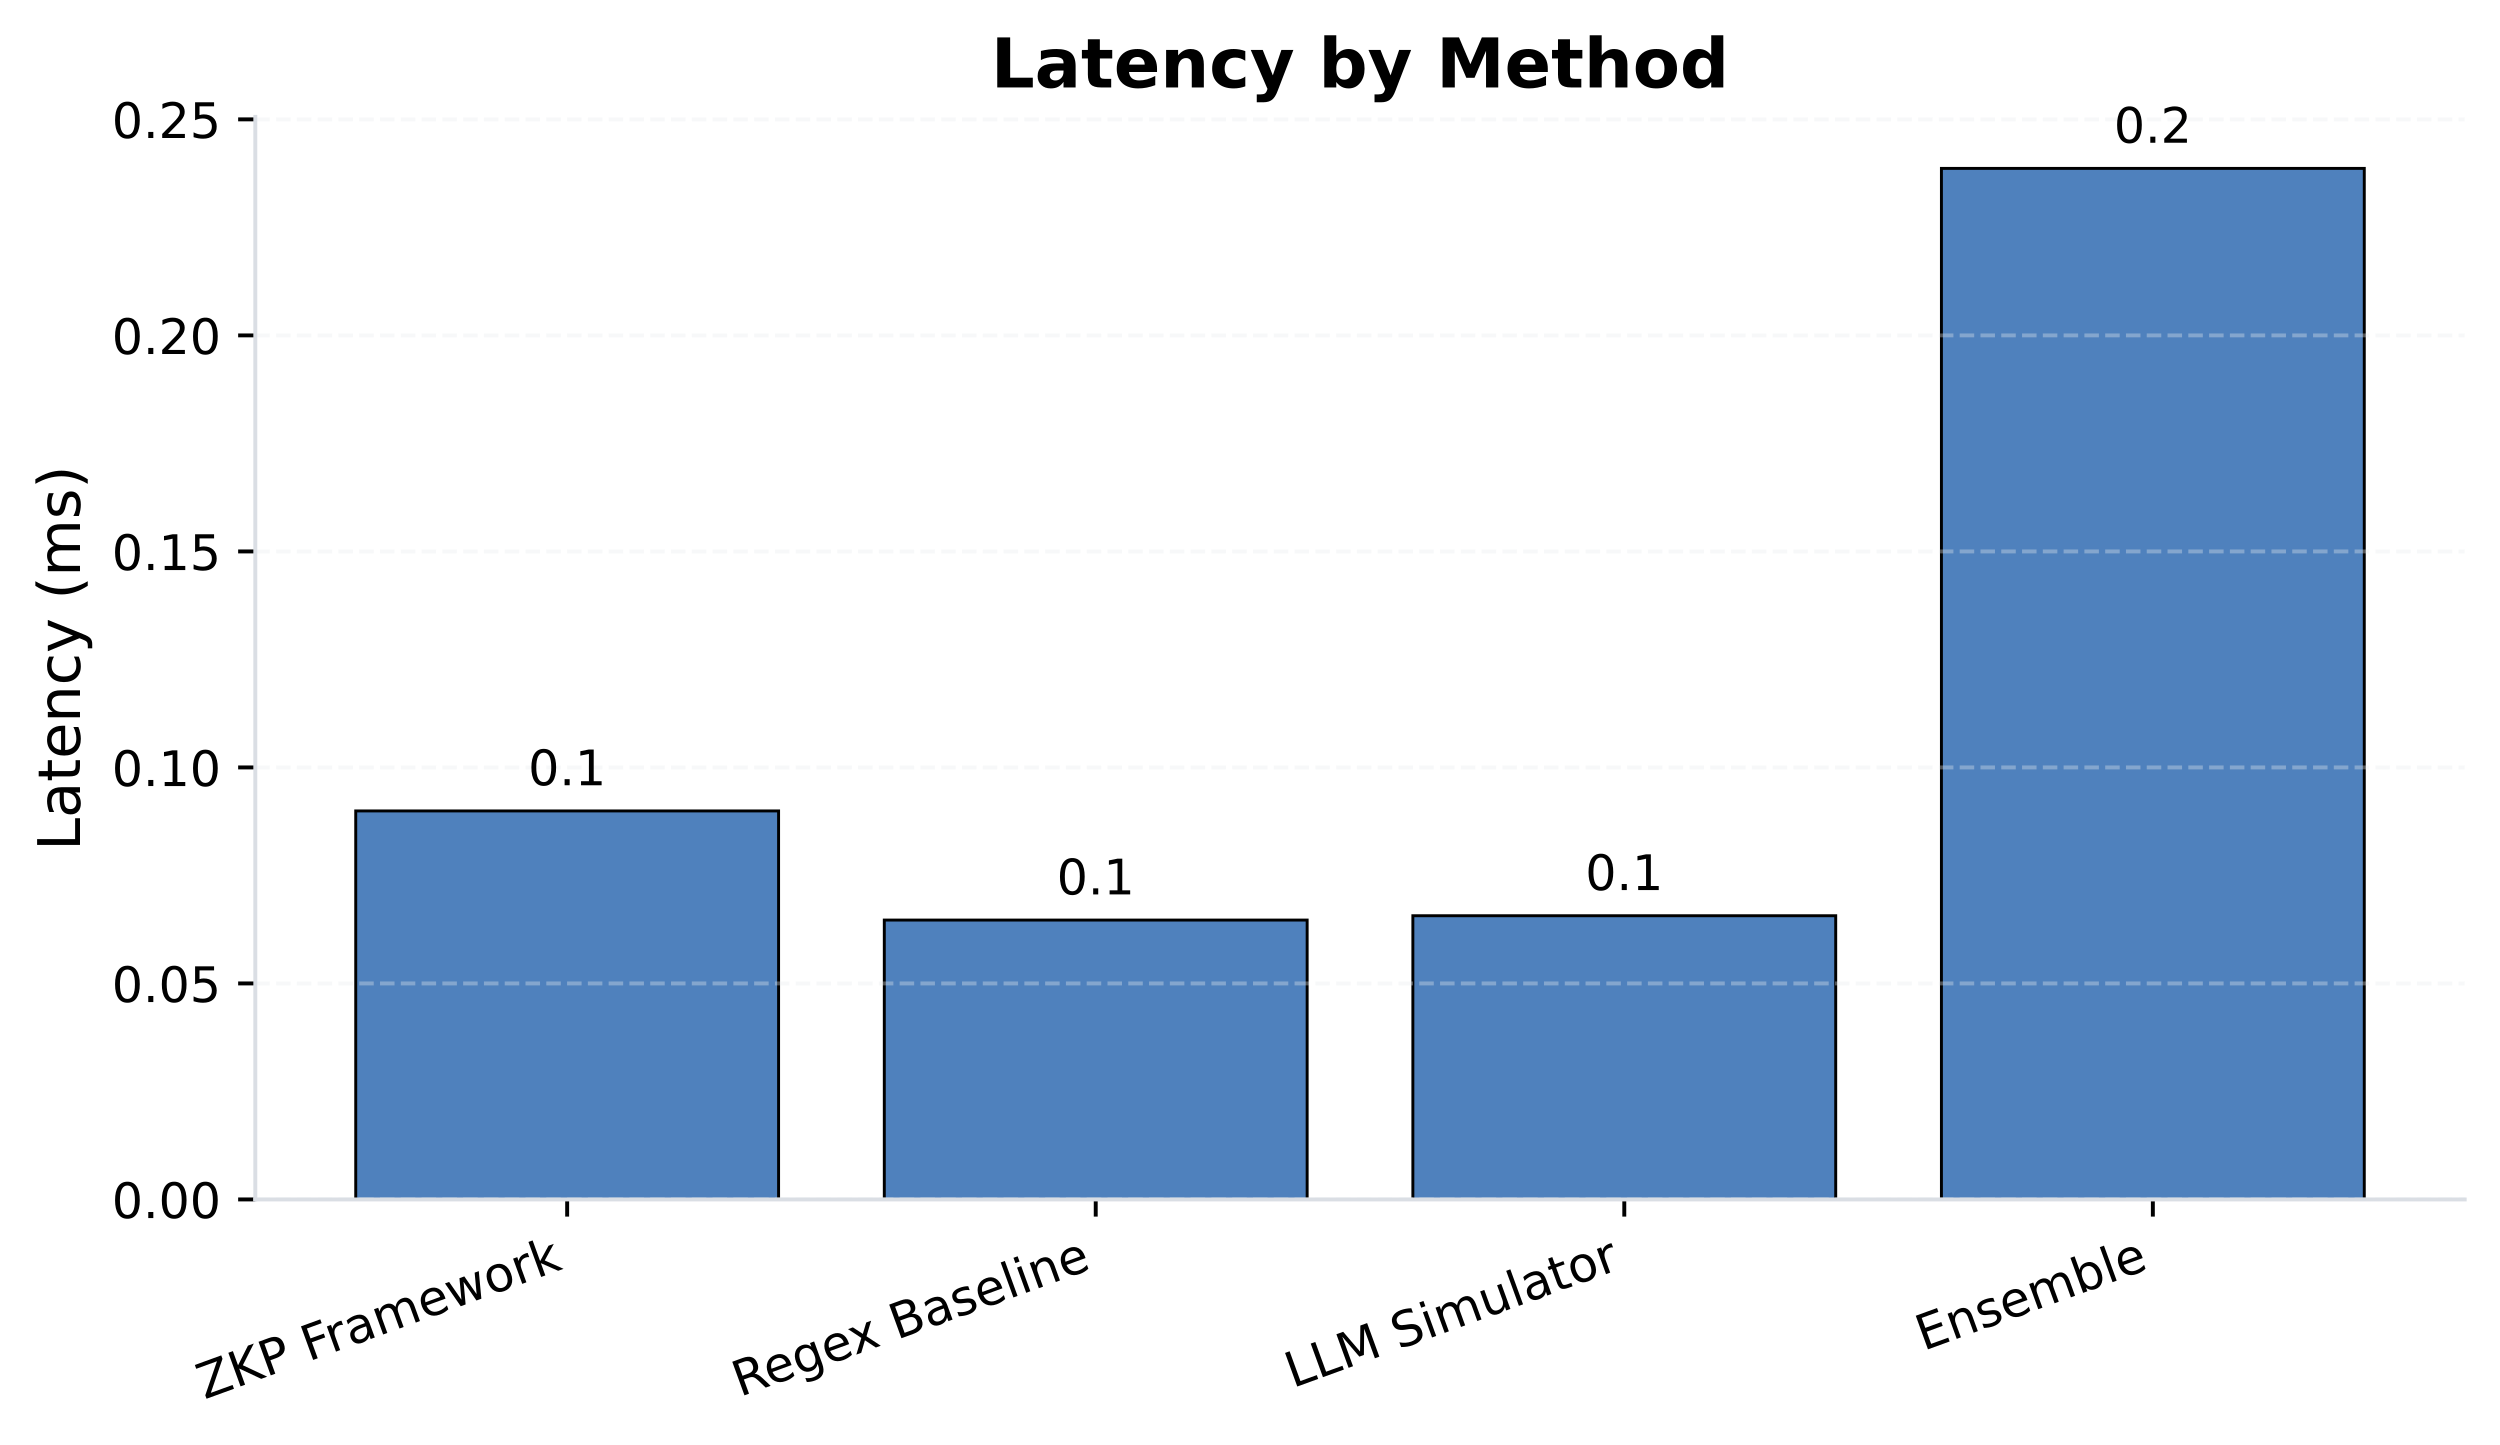
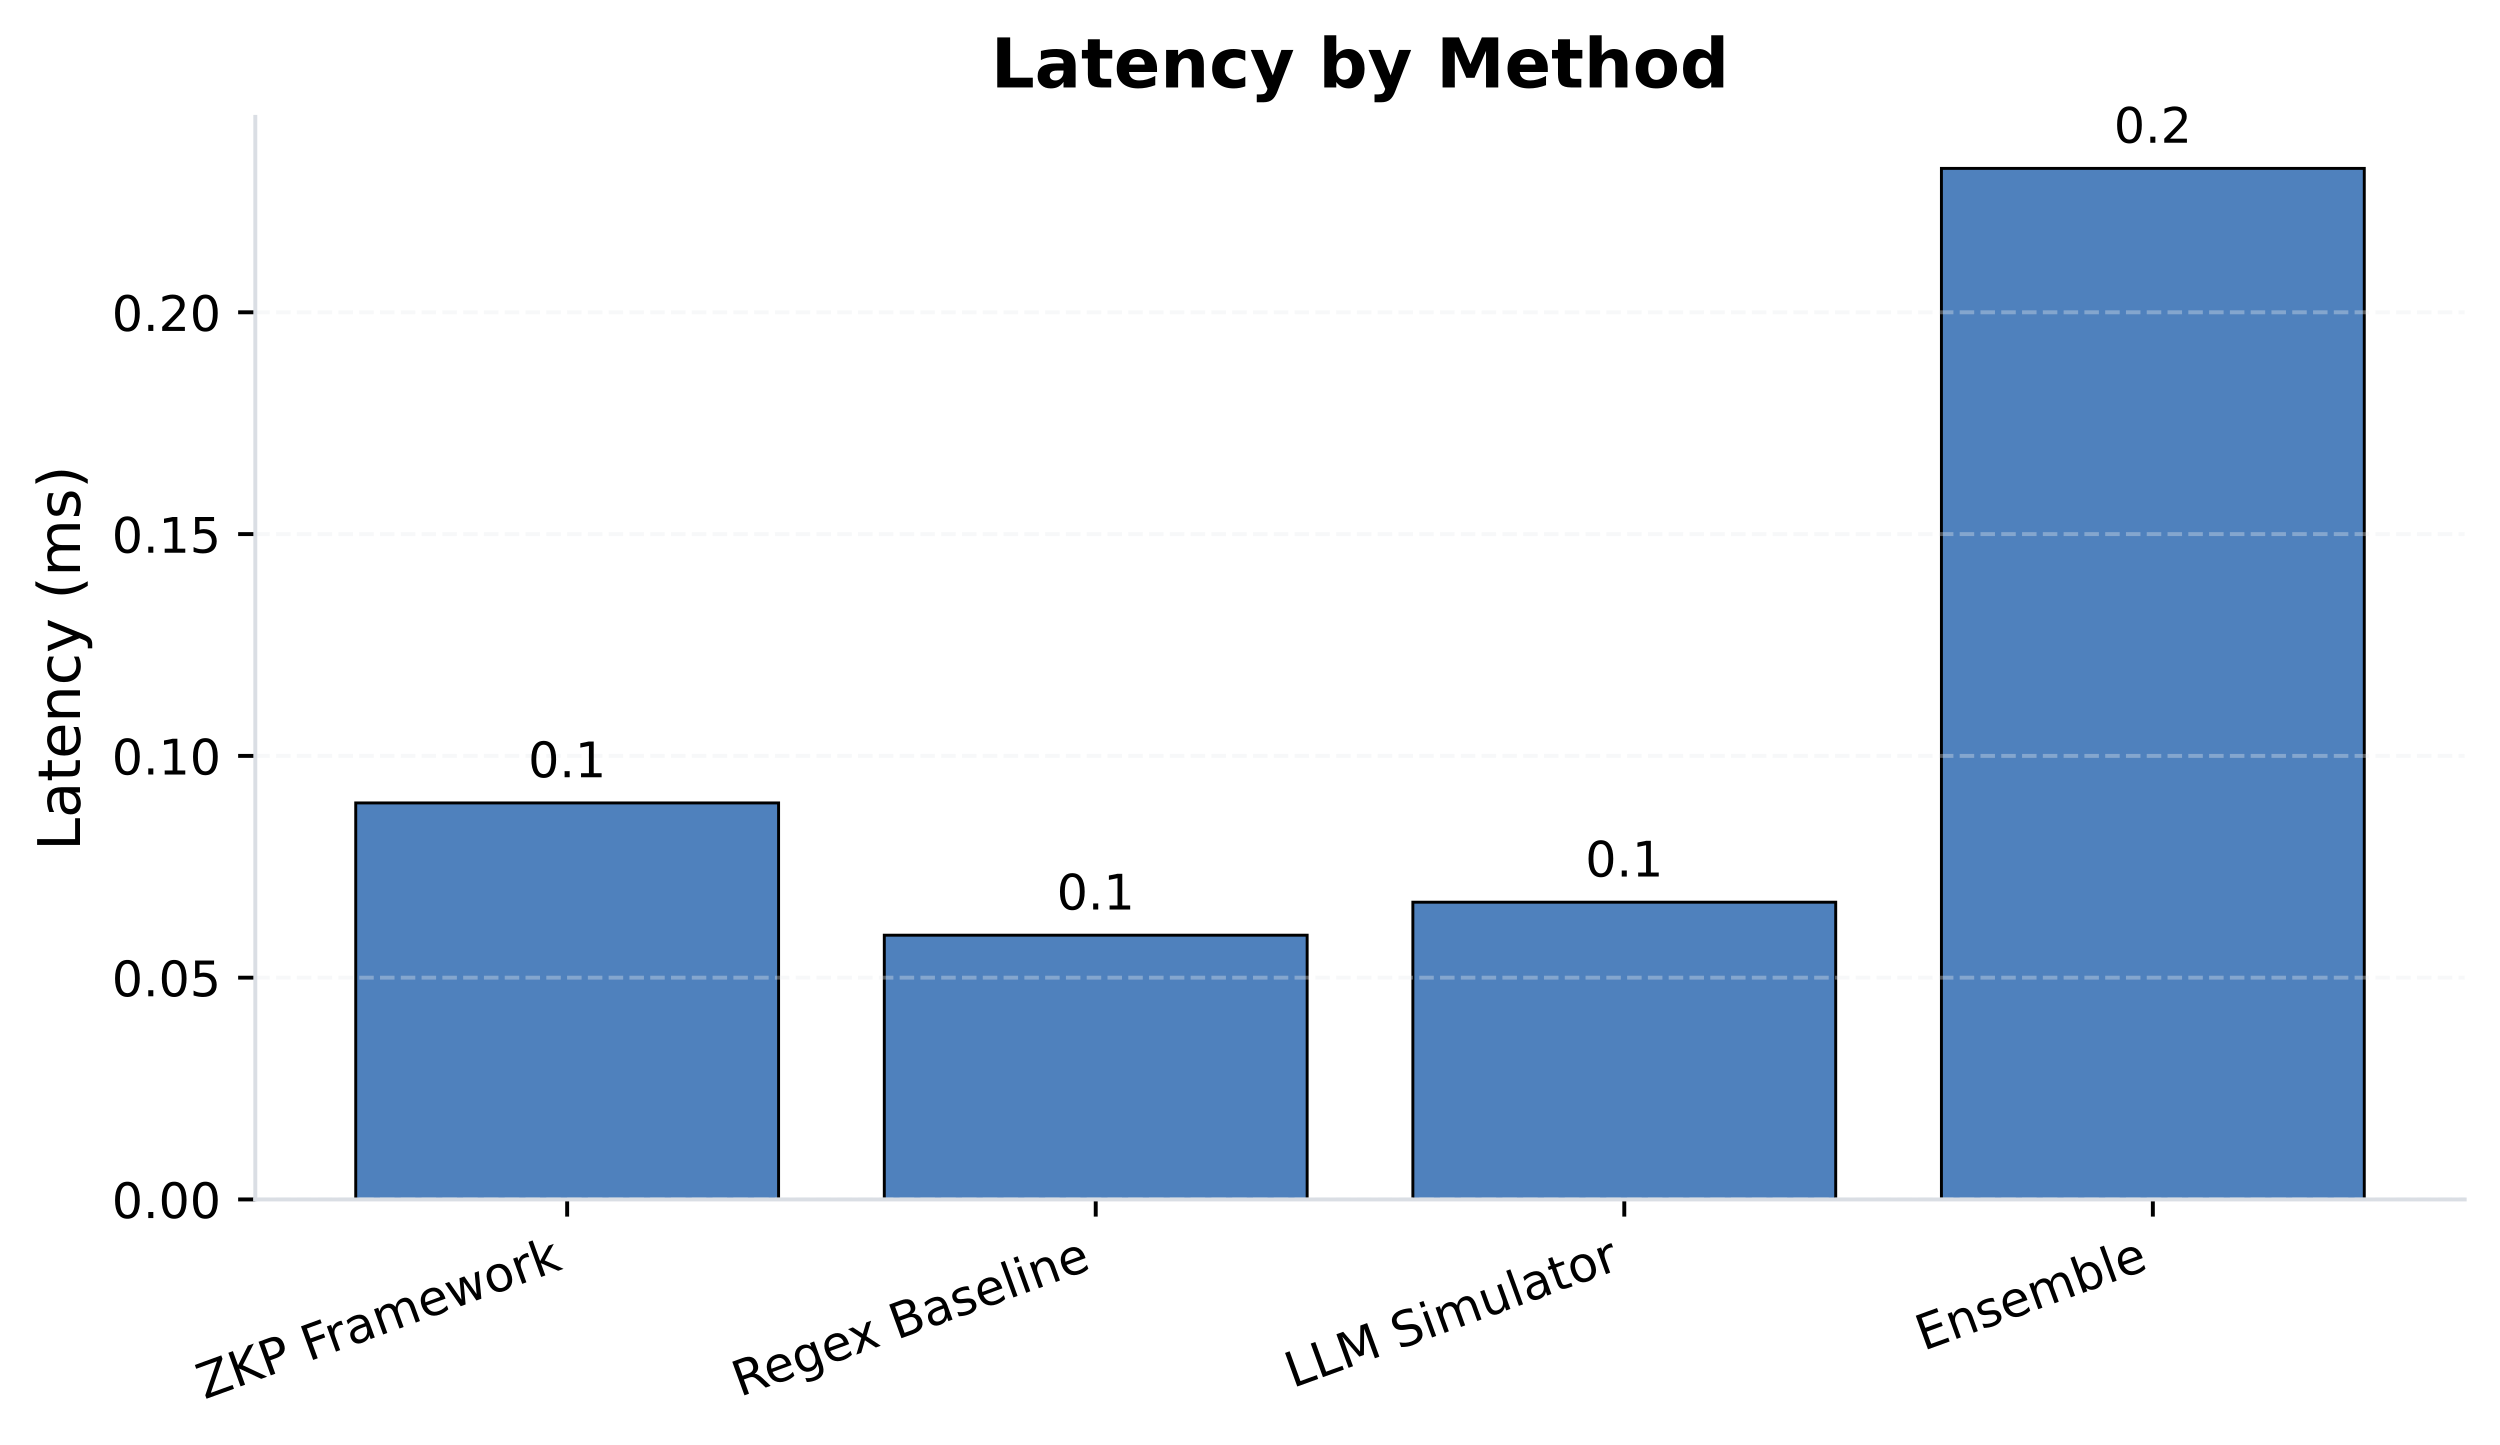
<svg xmlns="http://www.w3.org/2000/svg" xmlns:xlink="http://www.w3.org/1999/xlink" width="509.979pt" height="294.641pt" viewBox="0 0 509.979 294.641" version="1.1">
  <defs>
    <style type="text/css">*{stroke-linejoin: round; stroke-linecap: butt}</style>
  </defs>
  <g id="figure_1">
    <g id="patch_1">
      <path d="M 0 294.641  L 509.979 294.641  L 509.979 0  L 0 0  L 0 294.641  z " style="fill: none" />
    </g>
    <g id="axes_1">
      <g id="patch_2">
        <path d="M 52.079 244.678  L 502.779 244.678  L 502.779 23.838  L 52.079 23.838  L 52.079 244.678  z " style="fill: none" />
      </g>
      <g id="patch_3">
-         <path d="M 72.566 244.678  L 158.824 244.678  L 158.824 165.417  L 72.566 165.417  z " clip-path="url(#pecf8cb8a16)" style="fill: #4f81bd; stroke: #000000; stroke-width: 0.6; stroke-linejoin: miter" />
+         <path d="M 72.566 244.678  L 158.824 244.678  L 158.824 163.786  L 72.566 163.786  z " clip-path="url(#p4df0e21454)" style="fill: #4f81bd; stroke: #000000; stroke-width: 0.6; stroke-linejoin: miter" />
      </g>
      <g id="patch_4">
-         <path d="M 180.389 244.678  L 266.647 244.678  L 266.647 187.689  L 180.389 187.689  z " clip-path="url(#pecf8cb8a16)" style="fill: #4f81bd; stroke: #000000; stroke-width: 0.6; stroke-linejoin: miter" />
+         <path d="M 180.389 244.678  L 266.647 244.678  L 266.647 190.77  L 180.389 190.77  z " clip-path="url(#p4df0e21454)" style="fill: #4f81bd; stroke: #000000; stroke-width: 0.6; stroke-linejoin: miter" />
      </g>
      <g id="patch_5">
-         <path d="M 288.212 244.678  L 374.47 244.678  L 374.47 186.801  L 288.212 186.801  z " clip-path="url(#pecf8cb8a16)" style="fill: #4f81bd; stroke: #000000; stroke-width: 0.6; stroke-linejoin: miter" />
+         <path d="M 288.212 244.678  L 374.47 244.678  L 374.47 184.047  L 288.212 184.047  z " clip-path="url(#p4df0e21454)" style="fill: #4f81bd; stroke: #000000; stroke-width: 0.6; stroke-linejoin: miter" />
      </g>
      <g id="patch_6">
-         <path d="M 396.035 244.678  L 482.293 244.678  L 482.293 34.354  L 396.035 34.354  z " clip-path="url(#pecf8cb8a16)" style="fill: #4f81bd; stroke: #000000; stroke-width: 0.6; stroke-linejoin: miter" />
+         <path d="M 396.035 244.678  L 482.293 244.678  L 482.293 34.354  L 396.035 34.354  z " clip-path="url(#p4df0e21454)" style="fill: #4f81bd; stroke: #000000; stroke-width: 0.6; stroke-linejoin: miter" />
      </g>
      <g id="matplotlib.axis_1">
        <g id="xtick_1">
          <g id="line2d_1">
            <defs>
-               <path id="m24f7ed00f1" d="M 0 0  L 0 3.5  " style="stroke: #000000; stroke-width: 0.8" />
+               <path id="m89bb14ffd0" d="M 0 0  L 0 3.5  " style="stroke: #000000; stroke-width: 0.8" />
            </defs>
            <g>
-               <use xlink:href="#m24f7ed00f1" x="115.695" y="244.678" style="stroke: #000000; stroke-width: 0.8" />
+               <use xlink:href="#m89bb14ffd0" x="115.695" y="244.678" style="stroke: #000000; stroke-width: 0.8" />
            </g>
          </g>
          <g id="text_1">
            <g transform="translate(41.71257 285.4866) rotate(-20) scale(0.1 -0.1)">
              <defs>
                <path id="DejaVuSans-5a" d="M 359 4666  L 4025 4666  L 4025 4184  L 1075 531  L 4097 531  L 4097 0  L 288 0  L 288 481  L 3238 4134  L 359 4134  L 359 4666  z " transform="scale(0.015625)" />
                <path id="DejaVuSans-4b" d="M 628 4666  L 1259 4666  L 1259 2694  L 3353 4666  L 4166 4666  L 1850 2491  L 4331 0  L 3500 0  L 1259 2247  L 1259 0  L 628 0  L 628 4666  z " transform="scale(0.015625)" />
                <path id="DejaVuSans-50" d="M 1259 4147  L 1259 2394  L 2053 2394  Q 2494 2394 2734 2622  Q 2975 2850 2975 3272  Q 2975 3691 2734 3919  Q 2494 4147 2053 4147  L 1259 4147  z M 628 4666  L 2053 4666  Q 2838 4666 3239 4311  Q 3641 3956 3641 3272  Q 3641 2581 3239 2228  Q 2838 1875 2053 1875  L 1259 1875  L 1259 0  L 628 0  L 628 4666  z " transform="scale(0.015625)" />
                <path id="DejaVuSans-20" transform="scale(0.015625)" />
                <path id="DejaVuSans-46" d="M 628 4666  L 3309 4666  L 3309 4134  L 1259 4134  L 1259 2759  L 3109 2759  L 3109 2228  L 1259 2228  L 1259 0  L 628 0  L 628 4666  z " transform="scale(0.015625)" />
                <path id="DejaVuSans-72" d="M 2631 2963  Q 2534 3019 2420 3045  Q 2306 3072 2169 3072  Q 1681 3072 1420 2755  Q 1159 2438 1159 1844  L 1159 0  L 581 0  L 581 3500  L 1159 3500  L 1159 2956  Q 1341 3275 1631 3429  Q 1922 3584 2338 3584  Q 2397 3584 2469 3576  Q 2541 3569 2628 3553  L 2631 2963  z " transform="scale(0.015625)" />
                <path id="DejaVuSans-61" d="M 2194 1759  Q 1497 1759 1228 1600  Q 959 1441 959 1056  Q 959 750 1161 570  Q 1363 391 1709 391  Q 2188 391 2477 730  Q 2766 1069 2766 1631  L 2766 1759  L 2194 1759  z M 3341 1997  L 3341 0  L 2766 0  L 2766 531  Q 2569 213 2275 61  Q 1981 -91 1556 -91  Q 1019 -91 701 211  Q 384 513 384 1019  Q 384 1609 779 1909  Q 1175 2209 1959 2209  L 2766 2209  L 2766 2266  Q 2766 2663 2505 2880  Q 2244 3097 1772 3097  Q 1472 3097 1187 3025  Q 903 2953 641 2809  L 641 3341  Q 956 3463 1253 3523  Q 1550 3584 1831 3584  Q 2591 3584 2966 3190  Q 3341 2797 3341 1997  z " transform="scale(0.015625)" />
                <path id="DejaVuSans-6d" d="M 3328 2828  Q 3544 3216 3844 3400  Q 4144 3584 4550 3584  Q 5097 3584 5394 3201  Q 5691 2819 5691 2113  L 5691 0  L 5113 0  L 5113 2094  Q 5113 2597 4934 2840  Q 4756 3084 4391 3084  Q 3944 3084 3684 2787  Q 3425 2491 3425 1978  L 3425 0  L 2847 0  L 2847 2094  Q 2847 2600 2669 2842  Q 2491 3084 2119 3084  Q 1678 3084 1418 2786  Q 1159 2488 1159 1978  L 1159 0  L 581 0  L 581 3500  L 1159 3500  L 1159 2956  Q 1356 3278 1631 3431  Q 1906 3584 2284 3584  Q 2666 3584 2933 3390  Q 3200 3197 3328 2828  z " transform="scale(0.015625)" />
                <path id="DejaVuSans-65" d="M 3597 1894  L 3597 1613  L 953 1613  Q 991 1019 1311 708  Q 1631 397 2203 397  Q 2534 397 2845 478  Q 3156 559 3463 722  L 3463 178  Q 3153 47 2828 -22  Q 2503 -91 2169 -91  Q 1331 -91 842 396  Q 353 884 353 1716  Q 353 2575 817 3079  Q 1281 3584 2069 3584  Q 2775 3584 3186 3129  Q 3597 2675 3597 1894  z M 3022 2063  Q 3016 2534 2758 2815  Q 2500 3097 2075 3097  Q 1594 3097 1305 2825  Q 1016 2553 972 2059  L 3022 2063  z " transform="scale(0.015625)" />
                <path id="DejaVuSans-77" d="M 269 3500  L 844 3500  L 1563 769  L 2278 3500  L 2956 3500  L 3675 769  L 4391 3500  L 4966 3500  L 4050 0  L 3372 0  L 2619 2869  L 1863 0  L 1184 0  L 269 3500  z " transform="scale(0.015625)" />
                <path id="DejaVuSans-6f" d="M 1959 3097  Q 1497 3097 1228 2736  Q 959 2375 959 1747  Q 959 1119 1226 758  Q 1494 397 1959 397  Q 2419 397 2687 759  Q 2956 1122 2956 1747  Q 2956 2369 2687 2733  Q 2419 3097 1959 3097  z M 1959 3584  Q 2709 3584 3137 3096  Q 3566 2609 3566 1747  Q 3566 888 3137 398  Q 2709 -91 1959 -91  Q 1206 -91 779 398  Q 353 888 353 1747  Q 353 2609 779 3096  Q 1206 3584 1959 3584  z " transform="scale(0.015625)" />
                <path id="DejaVuSans-6b" d="M 581 4863  L 1159 4863  L 1159 1991  L 2875 3500  L 3609 3500  L 1753 1863  L 3688 0  L 2938 0  L 1159 1709  L 1159 0  L 581 0  L 581 4863  z " transform="scale(0.015625)" />
              </defs>
              <use xlink:href="#DejaVuSans-5a" />
              <use xlink:href="#DejaVuSans-4b" transform="translate(68.50586 0)" />
              <use xlink:href="#DejaVuSans-50" transform="translate(134.082 0)" />
              <use xlink:href="#DejaVuSans-20" transform="translate(194.3848 0)" />
              <use xlink:href="#DejaVuSans-46" transform="translate(226.1719 0)" />
              <use xlink:href="#DejaVuSans-72" transform="translate(276.4414 0)" />
              <use xlink:href="#DejaVuSans-61" transform="translate(317.5547 0)" />
              <use xlink:href="#DejaVuSans-6d" transform="translate(378.834 0)" />
              <use xlink:href="#DejaVuSans-65" transform="translate(476.2461 0)" />
              <use xlink:href="#DejaVuSans-77" transform="translate(537.7695 0)" />
              <use xlink:href="#DejaVuSans-6f" transform="translate(619.5566 0)" />
              <use xlink:href="#DejaVuSans-72" transform="translate(680.7383 0)" />
              <use xlink:href="#DejaVuSans-6b" transform="translate(721.8516 0)" />
            </g>
          </g>
        </g>
        <g id="xtick_2">
          <g id="line2d_2">
            <g>
-               <use xlink:href="#m24f7ed00f1" x="223.518" y="244.678" style="stroke: #000000; stroke-width: 0.8" />
+               <use xlink:href="#m89bb14ffd0" x="223.518" y="244.678" style="stroke: #000000; stroke-width: 0.8" />
            </g>
          </g>
          <g id="text_2">
            <g transform="translate(150.9451 284.9735) rotate(-20) scale(0.1 -0.1)">
              <defs>
                <path id="DejaVuSans-52" d="M 2841 2188  Q 3044 2119 3236 1894  Q 3428 1669 3622 1275  L 4263 0  L 3584 0  L 2988 1197  Q 2756 1666 2539 1819  Q 2322 1972 1947 1972  L 1259 1972  L 1259 0  L 628 0  L 628 4666  L 2053 4666  Q 2853 4666 3247 4331  Q 3641 3997 3641 3322  Q 3641 2881 3436 2590  Q 3231 2300 2841 2188  z M 1259 4147  L 1259 2491  L 2053 2491  Q 2509 2491 2742 2702  Q 2975 2913 2975 3322  Q 2975 3731 2742 3939  Q 2509 4147 2053 4147  L 1259 4147  z " transform="scale(0.015625)" />
                <path id="DejaVuSans-67" d="M 2906 1791  Q 2906 2416 2648 2759  Q 2391 3103 1925 3103  Q 1463 3103 1205 2759  Q 947 2416 947 1791  Q 947 1169 1205 825  Q 1463 481 1925 481  Q 2391 481 2648 825  Q 2906 1169 2906 1791  z M 3481 434  Q 3481 -459 3084 -895  Q 2688 -1331 1869 -1331  Q 1566 -1331 1297 -1286  Q 1028 -1241 775 -1147  L 775 -588  Q 1028 -725 1275 -790  Q 1522 -856 1778 -856  Q 2344 -856 2625 -561  Q 2906 -266 2906 331  L 2906 616  Q 2728 306 2450 153  Q 2172 0 1784 0  Q 1141 0 747 490  Q 353 981 353 1791  Q 353 2603 747 3093  Q 1141 3584 1784 3584  Q 2172 3584 2450 3431  Q 2728 3278 2906 2969  L 2906 3500  L 3481 3500  L 3481 434  z " transform="scale(0.015625)" />
                <path id="DejaVuSans-78" d="M 3513 3500  L 2247 1797  L 3578 0  L 2900 0  L 1881 1375  L 863 0  L 184 0  L 1544 1831  L 300 3500  L 978 3500  L 1906 2253  L 2834 3500  L 3513 3500  z " transform="scale(0.015625)" />
                <path id="DejaVuSans-42" d="M 1259 2228  L 1259 519  L 2272 519  Q 2781 519 3026 730  Q 3272 941 3272 1375  Q 3272 1813 3026 2020  Q 2781 2228 2272 2228  L 1259 2228  z M 1259 4147  L 1259 2741  L 2194 2741  Q 2656 2741 2882 2914  Q 3109 3088 3109 3444  Q 3109 3797 2882 3972  Q 2656 4147 2194 4147  L 1259 4147  z M 628 4666  L 2241 4666  Q 2963 4666 3353 4366  Q 3744 4066 3744 3513  Q 3744 3084 3544 2831  Q 3344 2578 2956 2516  Q 3422 2416 3680 2098  Q 3938 1781 3938 1306  Q 3938 681 3513 340  Q 3088 0 2303 0  L 628 0  L 628 4666  z " transform="scale(0.015625)" />
                <path id="DejaVuSans-73" d="M 2834 3397  L 2834 2853  Q 2591 2978 2328 3040  Q 2066 3103 1784 3103  Q 1356 3103 1142 2972  Q 928 2841 928 2578  Q 928 2378 1081 2264  Q 1234 2150 1697 2047  L 1894 2003  Q 2506 1872 2764 1633  Q 3022 1394 3022 966  Q 3022 478 2636 193  Q 2250 -91 1575 -91  Q 1294 -91 989 -36  Q 684 19 347 128  L 347 722  Q 666 556 975 473  Q 1284 391 1588 391  Q 1994 391 2212 530  Q 2431 669 2431 922  Q 2431 1156 2273 1281  Q 2116 1406 1581 1522  L 1381 1569  Q 847 1681 609 1914  Q 372 2147 372 2553  Q 372 3047 722 3315  Q 1072 3584 1716 3584  Q 2034 3584 2315 3537  Q 2597 3491 2834 3397  z " transform="scale(0.015625)" />
                <path id="DejaVuSans-6c" d="M 603 4863  L 1178 4863  L 1178 0  L 603 0  L 603 4863  z " transform="scale(0.015625)" />
                <path id="DejaVuSans-69" d="M 603 3500  L 1178 3500  L 1178 0  L 603 0  L 603 3500  z M 603 4863  L 1178 4863  L 1178 4134  L 603 4134  L 603 4863  z " transform="scale(0.015625)" />
                <path id="DejaVuSans-6e" d="M 3513 2113  L 3513 0  L 2938 0  L 2938 2094  Q 2938 2591 2744 2837  Q 2550 3084 2163 3084  Q 1697 3084 1428 2787  Q 1159 2491 1159 1978  L 1159 0  L 581 0  L 581 3500  L 1159 3500  L 1159 2956  Q 1366 3272 1645 3428  Q 1925 3584 2291 3584  Q 2894 3584 3203 3211  Q 3513 2838 3513 2113  z " transform="scale(0.015625)" />
              </defs>
              <use xlink:href="#DejaVuSans-52" />
              <use xlink:href="#DejaVuSans-65" transform="translate(64.98242 0)" />
              <use xlink:href="#DejaVuSans-67" transform="translate(126.5059 0)" />
              <use xlink:href="#DejaVuSans-65" transform="translate(189.9824 0)" />
              <use xlink:href="#DejaVuSans-78" transform="translate(249.7559 0)" />
              <use xlink:href="#DejaVuSans-20" transform="translate(308.9355 0)" />
              <use xlink:href="#DejaVuSans-42" transform="translate(340.7227 0)" />
              <use xlink:href="#DejaVuSans-61" transform="translate(409.3262 0)" />
              <use xlink:href="#DejaVuSans-73" transform="translate(470.6055 0)" />
              <use xlink:href="#DejaVuSans-65" transform="translate(522.7051 0)" />
              <use xlink:href="#DejaVuSans-6c" transform="translate(584.2285 0)" />
              <use xlink:href="#DejaVuSans-69" transform="translate(612.0117 0)" />
              <use xlink:href="#DejaVuSans-6e" transform="translate(639.7949 0)" />
              <use xlink:href="#DejaVuSans-65" transform="translate(703.1738 0)" />
            </g>
          </g>
        </g>
        <g id="xtick_3">
          <g id="line2d_3">
            <g>
-               <use xlink:href="#m24f7ed00f1" x="331.341" y="244.678" style="stroke: #000000; stroke-width: 0.8" />
+               <use xlink:href="#m89bb14ffd0" x="331.341" y="244.678" style="stroke: #000000; stroke-width: 0.8" />
            </g>
          </g>
          <g id="text_3">
            <g transform="translate(263.7132 283.1737) rotate(-20) scale(0.1 -0.1)">
              <defs>
                <path id="DejaVuSans-4c" d="M 628 4666  L 1259 4666  L 1259 531  L 3531 531  L 3531 0  L 628 0  L 628 4666  z " transform="scale(0.015625)" />
                <path id="DejaVuSans-4d" d="M 628 4666  L 1569 4666  L 2759 1491  L 3956 4666  L 4897 4666  L 4897 0  L 4281 0  L 4281 4097  L 3078 897  L 2444 897  L 1241 4097  L 1241 0  L 628 0  L 628 4666  z " transform="scale(0.015625)" />
                <path id="DejaVuSans-53" d="M 3425 4513  L 3425 3897  Q 3066 4069 2747 4153  Q 2428 4238 2131 4238  Q 1616 4238 1336 4038  Q 1056 3838 1056 3469  Q 1056 3159 1242 3001  Q 1428 2844 1947 2747  L 2328 2669  Q 3034 2534 3370 2195  Q 3706 1856 3706 1288  Q 3706 609 3251 259  Q 2797 -91 1919 -91  Q 1588 -91 1214 -16  Q 841 59 441 206  L 441 856  Q 825 641 1194 531  Q 1563 422 1919 422  Q 2459 422 2753 634  Q 3047 847 3047 1241  Q 3047 1584 2836 1778  Q 2625 1972 2144 2069  L 1759 2144  Q 1053 2284 737 2584  Q 422 2884 422 3419  Q 422 4038 858 4394  Q 1294 4750 2059 4750  Q 2388 4750 2728 4690  Q 3069 4631 3425 4513  z " transform="scale(0.015625)" />
                <path id="DejaVuSans-75" d="M 544 1381  L 544 3500  L 1119 3500  L 1119 1403  Q 1119 906 1312 657  Q 1506 409 1894 409  Q 2359 409 2629 706  Q 2900 1003 2900 1516  L 2900 3500  L 3475 3500  L 3475 0  L 2900 0  L 2900 538  Q 2691 219 2414 64  Q 2138 -91 1772 -91  Q 1169 -91 856 284  Q 544 659 544 1381  z M 1991 3584  L 1991 3584  z " transform="scale(0.015625)" />
                <path id="DejaVuSans-74" d="M 1172 4494  L 1172 3500  L 2356 3500  L 2356 3053  L 1172 3053  L 1172 1153  Q 1172 725 1289 603  Q 1406 481 1766 481  L 2356 481  L 2356 0  L 1766 0  Q 1100 0 847 248  Q 594 497 594 1153  L 594 3053  L 172 3053  L 172 3500  L 594 3500  L 594 4494  L 1172 4494  z " transform="scale(0.015625)" />
              </defs>
              <use xlink:href="#DejaVuSans-4c" />
              <use xlink:href="#DejaVuSans-4c" transform="translate(55.71289 0)" />
              <use xlink:href="#DejaVuSans-4d" transform="translate(111.4258 0)" />
              <use xlink:href="#DejaVuSans-20" transform="translate(197.7051 0)" />
              <use xlink:href="#DejaVuSans-53" transform="translate(229.4922 0)" />
              <use xlink:href="#DejaVuSans-69" transform="translate(292.9688 0)" />
              <use xlink:href="#DejaVuSans-6d" transform="translate(320.752 0)" />
              <use xlink:href="#DejaVuSans-75" transform="translate(418.1641 0)" />
              <use xlink:href="#DejaVuSans-6c" transform="translate(481.543 0)" />
              <use xlink:href="#DejaVuSans-61" transform="translate(509.3262 0)" />
              <use xlink:href="#DejaVuSans-74" transform="translate(570.6055 0)" />
              <use xlink:href="#DejaVuSans-6f" transform="translate(609.8145 0)" />
              <use xlink:href="#DejaVuSans-72" transform="translate(670.9961 0)" />
            </g>
          </g>
        </g>
        <g id="xtick_4">
          <g id="line2d_4">
            <g>
-               <use xlink:href="#m24f7ed00f1" x="439.164" y="244.678" style="stroke: #000000; stroke-width: 0.8" />
+               <use xlink:href="#m89bb14ffd0" x="439.164" y="244.678" style="stroke: #000000; stroke-width: 0.8" />
            </g>
          </g>
          <g id="text_4">
            <g transform="translate(392.3709 275.5904) rotate(-20) scale(0.1 -0.1)">
              <defs>
                <path id="DejaVuSans-45" d="M 628 4666  L 3578 4666  L 3578 4134  L 1259 4134  L 1259 2753  L 3481 2753  L 3481 2222  L 1259 2222  L 1259 531  L 3634 531  L 3634 0  L 628 0  L 628 4666  z " transform="scale(0.015625)" />
                <path id="DejaVuSans-62" d="M 3116 1747  Q 3116 2381 2855 2742  Q 2594 3103 2138 3103  Q 1681 3103 1420 2742  Q 1159 2381 1159 1747  Q 1159 1113 1420 752  Q 1681 391 2138 391  Q 2594 391 2855 752  Q 3116 1113 3116 1747  z M 1159 2969  Q 1341 3281 1617 3432  Q 1894 3584 2278 3584  Q 2916 3584 3314 3078  Q 3713 2572 3713 1747  Q 3713 922 3314 415  Q 2916 -91 2278 -91  Q 1894 -91 1617 61  Q 1341 213 1159 525  L 1159 0  L 581 0  L 581 4863  L 1159 4863  L 1159 2969  z " transform="scale(0.015625)" />
              </defs>
              <use xlink:href="#DejaVuSans-45" />
              <use xlink:href="#DejaVuSans-6e" transform="translate(63.18359 0)" />
              <use xlink:href="#DejaVuSans-73" transform="translate(126.5625 0)" />
              <use xlink:href="#DejaVuSans-65" transform="translate(178.6621 0)" />
              <use xlink:href="#DejaVuSans-6d" transform="translate(240.1855 0)" />
              <use xlink:href="#DejaVuSans-62" transform="translate(337.5977 0)" />
              <use xlink:href="#DejaVuSans-6c" transform="translate(401.0742 0)" />
              <use xlink:href="#DejaVuSans-65" transform="translate(428.8574 0)" />
            </g>
          </g>
        </g>
      </g>
      <g id="matplotlib.axis_2">
        <g id="ytick_1">
          <g id="line2d_5">
-             <path d="M 52.079 244.678  L 502.779 244.678  " clip-path="url(#pecf8cb8a16)" style="fill: none; stroke-dasharray: 2.96,1.28; stroke-dashoffset: 0; stroke: #e9ecef; stroke-opacity: 0.35; stroke-width: 0.8" />
+             <path d="M 52.079 244.678  L 502.779 244.678  " clip-path="url(#p4df0e21454)" style="fill: none; stroke-dasharray: 2.96,1.28; stroke-dashoffset: 0; stroke: #e9ecef; stroke-opacity: 0.35; stroke-width: 0.8" />
          </g>
          <g id="line2d_6">
            <defs>
-               <path id="m4956e35a11" d="M 0 0  L -3.5 0  " style="stroke: #000000; stroke-width: 0.8" />
+               <path id="mbe4bb3d935" d="M 0 0  L -3.5 0  " style="stroke: #000000; stroke-width: 0.8" />
            </defs>
            <g>
-               <use xlink:href="#m4956e35a11" x="52.079" y="244.678" style="stroke: #000000; stroke-width: 0.8" />
+               <use xlink:href="#mbe4bb3d935" x="52.079" y="244.678" style="stroke: #000000; stroke-width: 0.8" />
            </g>
          </g>
          <g id="text_5">
            <g transform="translate(22.81375 248.4771) scale(0.1 -0.1)">
              <defs>
                <path id="DejaVuSans-30" d="M 2034 4250  Q 1547 4250 1301 3770  Q 1056 3291 1056 2328  Q 1056 1369 1301 889  Q 1547 409 2034 409  Q 2525 409 2770 889  Q 3016 1369 3016 2328  Q 3016 3291 2770 3770  Q 2525 4250 2034 4250  z M 2034 4750  Q 2819 4750 3233 4129  Q 3647 3509 3647 2328  Q 3647 1150 3233 529  Q 2819 -91 2034 -91  Q 1250 -91 836 529  Q 422 1150 422 2328  Q 422 3509 836 4129  Q 1250 4750 2034 4750  z " transform="scale(0.015625)" />
                <path id="DejaVuSans-2e" d="M 684 794  L 1344 794  L 1344 0  L 684 0  L 684 794  z " transform="scale(0.015625)" />
              </defs>
              <use xlink:href="#DejaVuSans-30" />
              <use xlink:href="#DejaVuSans-2e" transform="translate(63.62305 0)" />
              <use xlink:href="#DejaVuSans-30" transform="translate(95.41016 0)" />
              <use xlink:href="#DejaVuSans-30" transform="translate(159.0332 0)" />
            </g>
          </g>
        </g>
        <g id="ytick_2">
          <g id="line2d_7">
-             <path d="M 52.079 200.613  L 502.779 200.613  " clip-path="url(#pecf8cb8a16)" style="fill: none; stroke-dasharray: 2.96,1.28; stroke-dashoffset: 0; stroke: #e9ecef; stroke-opacity: 0.35; stroke-width: 0.8" />
+             <path d="M 52.079 199.435  L 502.779 199.435  " clip-path="url(#p4df0e21454)" style="fill: none; stroke-dasharray: 2.96,1.28; stroke-dashoffset: 0; stroke: #e9ecef; stroke-opacity: 0.35; stroke-width: 0.8" />
          </g>
          <g id="line2d_8">
            <g>
-               <use xlink:href="#m4956e35a11" x="52.079" y="200.613" style="stroke: #000000; stroke-width: 0.8" />
+               <use xlink:href="#mbe4bb3d935" x="52.079" y="199.435" style="stroke: #000000; stroke-width: 0.8" />
            </g>
          </g>
          <g id="text_6">
-             <g transform="translate(22.81375 204.4121) scale(0.1 -0.1)">
+             <g transform="translate(22.81375 203.2347) scale(0.1 -0.1)">
              <defs>
                <path id="DejaVuSans-35" d="M 691 4666  L 3169 4666  L 3169 4134  L 1269 4134  L 1269 2991  Q 1406 3038 1543 3061  Q 1681 3084 1819 3084  Q 2600 3084 3056 2656  Q 3513 2228 3513 1497  Q 3513 744 3044 326  Q 2575 -91 1722 -91  Q 1428 -91 1123 -41  Q 819 9 494 109  L 494 744  Q 775 591 1075 516  Q 1375 441 1709 441  Q 2250 441 2565 725  Q 2881 1009 2881 1497  Q 2881 1984 2565 2268  Q 2250 2553 1709 2553  Q 1456 2553 1204 2497  Q 953 2441 691 2322  L 691 4666  z " transform="scale(0.015625)" />
              </defs>
              <use xlink:href="#DejaVuSans-30" />
              <use xlink:href="#DejaVuSans-2e" transform="translate(63.62305 0)" />
              <use xlink:href="#DejaVuSans-30" transform="translate(95.41016 0)" />
              <use xlink:href="#DejaVuSans-35" transform="translate(159.0332 0)" />
            </g>
          </g>
        </g>
        <g id="ytick_3">
          <g id="line2d_9">
-             <path d="M 52.079 156.548  L 502.779 156.548  " clip-path="url(#pecf8cb8a16)" style="fill: none; stroke-dasharray: 2.96,1.28; stroke-dashoffset: 0; stroke: #e9ecef; stroke-opacity: 0.35; stroke-width: 0.8" />
+             <path d="M 52.079 154.193  L 502.779 154.193  " clip-path="url(#p4df0e21454)" style="fill: none; stroke-dasharray: 2.96,1.28; stroke-dashoffset: 0; stroke: #e9ecef; stroke-opacity: 0.35; stroke-width: 0.8" />
          </g>
          <g id="line2d_10">
            <g>
-               <use xlink:href="#m4956e35a11" x="52.079" y="156.548" style="stroke: #000000; stroke-width: 0.8" />
+               <use xlink:href="#mbe4bb3d935" x="52.079" y="154.193" style="stroke: #000000; stroke-width: 0.8" />
            </g>
          </g>
          <g id="text_7">
-             <g transform="translate(22.81375 160.3471) scale(0.1 -0.1)">
+             <g transform="translate(22.81375 157.9923) scale(0.1 -0.1)">
              <defs>
                <path id="DejaVuSans-31" d="M 794 531  L 1825 531  L 1825 4091  L 703 3866  L 703 4441  L 1819 4666  L 2450 4666  L 2450 531  L 3481 531  L 3481 0  L 794 0  L 794 531  z " transform="scale(0.015625)" />
              </defs>
              <use xlink:href="#DejaVuSans-30" />
              <use xlink:href="#DejaVuSans-2e" transform="translate(63.62305 0)" />
              <use xlink:href="#DejaVuSans-31" transform="translate(95.41016 0)" />
              <use xlink:href="#DejaVuSans-30" transform="translate(159.0332 0)" />
            </g>
          </g>
        </g>
        <g id="ytick_4">
          <g id="line2d_11">
-             <path d="M 52.079 112.483  L 502.779 112.483  " clip-path="url(#pecf8cb8a16)" style="fill: none; stroke-dasharray: 2.96,1.28; stroke-dashoffset: 0; stroke: #e9ecef; stroke-opacity: 0.35; stroke-width: 0.8" />
+             <path d="M 52.079 108.951  L 502.779 108.951  " clip-path="url(#p4df0e21454)" style="fill: none; stroke-dasharray: 2.96,1.28; stroke-dashoffset: 0; stroke: #e9ecef; stroke-opacity: 0.35; stroke-width: 0.8" />
          </g>
          <g id="line2d_12">
            <g>
-               <use xlink:href="#m4956e35a11" x="52.079" y="112.483" style="stroke: #000000; stroke-width: 0.8" />
+               <use xlink:href="#mbe4bb3d935" x="52.079" y="108.951" style="stroke: #000000; stroke-width: 0.8" />
            </g>
          </g>
          <g id="text_8">
-             <g transform="translate(22.81375 116.2821) scale(0.1 -0.1)">
+             <g transform="translate(22.81375 112.7499) scale(0.1 -0.1)">
              <use xlink:href="#DejaVuSans-30" />
              <use xlink:href="#DejaVuSans-2e" transform="translate(63.62305 0)" />
              <use xlink:href="#DejaVuSans-31" transform="translate(95.41016 0)" />
              <use xlink:href="#DejaVuSans-35" transform="translate(159.0332 0)" />
            </g>
          </g>
        </g>
        <g id="ytick_5">
          <g id="line2d_13">
-             <path d="M 52.079 68.418  L 502.779 68.418  " clip-path="url(#pecf8cb8a16)" style="fill: none; stroke-dasharray: 2.96,1.28; stroke-dashoffset: 0; stroke: #e9ecef; stroke-opacity: 0.35; stroke-width: 0.8" />
+             <path d="M 52.079 63.708  L 502.779 63.708  " clip-path="url(#p4df0e21454)" style="fill: none; stroke-dasharray: 2.96,1.28; stroke-dashoffset: 0; stroke: #e9ecef; stroke-opacity: 0.35; stroke-width: 0.8" />
          </g>
          <g id="line2d_14">
            <g>
-               <use xlink:href="#m4956e35a11" x="52.079" y="68.418" style="stroke: #000000; stroke-width: 0.8" />
+               <use xlink:href="#mbe4bb3d935" x="52.079" y="63.708" style="stroke: #000000; stroke-width: 0.8" />
            </g>
          </g>
          <g id="text_9">
-             <g transform="translate(22.81375 72.21716) scale(0.1 -0.1)">
+             <g transform="translate(22.81375 67.50749) scale(0.1 -0.1)">
              <defs>
                <path id="DejaVuSans-32" d="M 1228 531  L 3431 531  L 3431 0  L 469 0  L 469 531  Q 828 903 1448 1529  Q 2069 2156 2228 2338  Q 2531 2678 2651 2914  Q 2772 3150 2772 3378  Q 2772 3750 2511 3984  Q 2250 4219 1831 4219  Q 1534 4219 1204 4116  Q 875 4013 500 3803  L 500 4441  Q 881 4594 1212 4672  Q 1544 4750 1819 4750  Q 2544 4750 2975 4387  Q 3406 4025 3406 3419  Q 3406 3131 3298 2873  Q 3191 2616 2906 2266  Q 2828 2175 2409 1742  Q 1991 1309 1228 531  z " transform="scale(0.015625)" />
              </defs>
              <use xlink:href="#DejaVuSans-30" />
              <use xlink:href="#DejaVuSans-2e" transform="translate(63.62305 0)" />
              <use xlink:href="#DejaVuSans-32" transform="translate(95.41016 0)" />
              <use xlink:href="#DejaVuSans-30" transform="translate(159.0332 0)" />
            </g>
          </g>
        </g>
-         <g id="ytick_6">
-           <g id="line2d_15">
-             <path d="M 52.079 24.353  L 502.779 24.353  " clip-path="url(#pecf8cb8a16)" style="fill: none; stroke-dasharray: 2.96,1.28; stroke-dashoffset: 0; stroke: #e9ecef; stroke-opacity: 0.35; stroke-width: 0.8" />
-           </g>
-           <g id="line2d_16">
-             <g>
-               <use xlink:href="#m4956e35a11" x="52.079" y="24.353" style="stroke: #000000; stroke-width: 0.8" />
-             </g>
-           </g>
-           <g id="text_10">
-             <g transform="translate(22.81375 28.15217) scale(0.1 -0.1)">
-               <use xlink:href="#DejaVuSans-30" />
-               <use xlink:href="#DejaVuSans-2e" transform="translate(63.62305 0)" />
-               <use xlink:href="#DejaVuSans-32" transform="translate(95.41016 0)" />
-               <use xlink:href="#DejaVuSans-35" transform="translate(159.0332 0)" />
-             </g>
-           </g>
-         </g>
-         <g id="text_11">
+         <g id="text_10">
          <g transform="translate(16.31812 173.5335) rotate(-90) scale(0.12 -0.12)">
            <defs>
              <path id="DejaVuSans-63" d="M 3122 3366  L 3122 2828  Q 2878 2963 2633 3030  Q 2388 3097 2138 3097  Q 1578 3097 1268 2742  Q 959 2388 959 1747  Q 959 1106 1268 751  Q 1578 397 2138 397  Q 2388 397 2633 464  Q 2878 531 3122 666  L 3122 134  Q 2881 22 2623 -34  Q 2366 -91 2075 -91  Q 1284 -91 818 406  Q 353 903 353 1747  Q 353 2603 823 3093  Q 1294 3584 2113 3584  Q 2378 3584 2631 3529  Q 2884 3475 3122 3366  z " transform="scale(0.015625)" />
              <path id="DejaVuSans-79" d="M 2059 -325  Q 1816 -950 1584 -1140  Q 1353 -1331 966 -1331  L 506 -1331  L 506 -850  L 844 -850  Q 1081 -850 1212 -737  Q 1344 -625 1503 -206  L 1606 56  L 191 3500  L 800 3500  L 1894 763  L 2988 3500  L 3597 3500  L 2059 -325  z " transform="scale(0.015625)" />
              <path id="DejaVuSans-28" d="M 1984 4856  Q 1566 4138 1362 3434  Q 1159 2731 1159 2009  Q 1159 1288 1364 580  Q 1569 -128 1984 -844  L 1484 -844  Q 1016 -109 783 600  Q 550 1309 550 2009  Q 550 2706 781 3412  Q 1013 4119 1484 4856  L 1984 4856  z " transform="scale(0.015625)" />
              <path id="DejaVuSans-29" d="M 513 4856  L 1013 4856  Q 1481 4119 1714 3412  Q 1947 2706 1947 2009  Q 1947 1309 1714 600  Q 1481 -109 1013 -844  L 513 -844  Q 928 -128 1133 580  Q 1338 1288 1338 2009  Q 1338 2731 1133 3434  Q 928 4138 513 4856  z " transform="scale(0.015625)" />
            </defs>
            <use xlink:href="#DejaVuSans-4c" />
            <use xlink:href="#DejaVuSans-61" transform="translate(55.71289 0)" />
            <use xlink:href="#DejaVuSans-74" transform="translate(116.9922 0)" />
            <use xlink:href="#DejaVuSans-65" transform="translate(156.2012 0)" />
            <use xlink:href="#DejaVuSans-6e" transform="translate(217.7246 0)" />
            <use xlink:href="#DejaVuSans-63" transform="translate(281.1035 0)" />
            <use xlink:href="#DejaVuSans-79" transform="translate(336.084 0)" />
            <use xlink:href="#DejaVuSans-20" transform="translate(395.2637 0)" />
            <use xlink:href="#DejaVuSans-28" transform="translate(427.0508 0)" />
            <use xlink:href="#DejaVuSans-6d" transform="translate(466.0645 0)" />
            <use xlink:href="#DejaVuSans-73" transform="translate(563.4766 0)" />
            <use xlink:href="#DejaVuSans-29" transform="translate(615.5762 0)" />
          </g>
        </g>
      </g>
      <g id="patch_7">
        <path d="M 52.079 244.678  L 52.079 23.838  " style="fill: none; stroke: #dadee4; stroke-width: 0.8; stroke-linejoin: miter; stroke-linecap: square" />
      </g>
      <g id="patch_8">
        <path d="M 52.079 244.678  L 502.779 244.678  " style="fill: none; stroke: #dadee4; stroke-width: 0.8; stroke-linejoin: miter; stroke-linecap: square" />
      </g>
-       <g id="text_12">
-         <g transform="translate(107.7434 160.1826) scale(0.1 -0.1)">
+       <g id="text_11">
+         <g transform="translate(107.7434 158.5519) scale(0.1 -0.1)">
          <use xlink:href="#DejaVuSans-30" />
          <use xlink:href="#DejaVuSans-2e" transform="translate(63.62305 0)" />
          <use xlink:href="#DejaVuSans-31" transform="translate(95.41016 0)" />
        </g>
      </g>
-       <g id="text_13">
-         <g transform="translate(215.5663 182.4543) scale(0.1 -0.1)">
+       <g id="text_12">
+         <g transform="translate(215.5663 185.5352) scale(0.1 -0.1)">
          <use xlink:href="#DejaVuSans-30" />
          <use xlink:href="#DejaVuSans-2e" transform="translate(63.62305 0)" />
          <use xlink:href="#DejaVuSans-31" transform="translate(95.41016 0)" />
        </g>
      </g>
-       <g id="text_14">
-         <g transform="translate(323.3893 181.5668) scale(0.1 -0.1)">
+       <g id="text_13">
+         <g transform="translate(323.3893 178.812) scale(0.1 -0.1)">
          <use xlink:href="#DejaVuSans-30" />
          <use xlink:href="#DejaVuSans-2e" transform="translate(63.62305 0)" />
          <use xlink:href="#DejaVuSans-31" transform="translate(95.41016 0)" />
        </g>
      </g>
-       <g id="text_15">
+       <g id="text_14">
        <g transform="translate(431.2123 29.11946) scale(0.1 -0.1)">
          <use xlink:href="#DejaVuSans-30" />
          <use xlink:href="#DejaVuSans-2e" transform="translate(63.62305 0)" />
          <use xlink:href="#DejaVuSans-32" transform="translate(95.41016 0)" />
        </g>
      </g>
-       <g id="text_16">
+       <g id="text_15">
        <g transform="translate(202.1455 17.83781) scale(0.14 -0.14)">
          <defs>
            <path id="DejaVuSans-Bold-4c" d="M 588 4666  L 1791 4666  L 1791 909  L 3903 909  L 3903 0  L 588 0  L 588 4666  z " transform="scale(0.015625)" />
            <path id="DejaVuSans-Bold-61" d="M 2106 1575  Q 1756 1575 1579 1456  Q 1403 1338 1403 1106  Q 1403 894 1545 773  Q 1688 653 1941 653  Q 2256 653 2472 879  Q 2688 1106 2688 1447  L 2688 1575  L 2106 1575  z M 3816 1997  L 3816 0  L 2688 0  L 2688 519  Q 2463 200 2181 54  Q 1900 -91 1497 -91  Q 953 -91 614 226  Q 275 544 275 1050  Q 275 1666 698 1953  Q 1122 2241 2028 2241  L 2688 2241  L 2688 2328  Q 2688 2594 2478 2717  Q 2269 2841 1825 2841  Q 1466 2841 1156 2769  Q 847 2697 581 2553  L 581 3406  Q 941 3494 1303 3539  Q 1666 3584 2028 3584  Q 2975 3584 3395 3211  Q 3816 2838 3816 1997  z " transform="scale(0.015625)" />
            <path id="DejaVuSans-Bold-74" d="M 1759 4494  L 1759 3500  L 2913 3500  L 2913 2700  L 1759 2700  L 1759 1216  Q 1759 972 1856 886  Q 1953 800 2241 800  L 2816 800  L 2816 0  L 1856 0  Q 1194 0 917 276  Q 641 553 641 1216  L 641 2700  L 84 2700  L 84 3500  L 641 3500  L 641 4494  L 1759 4494  z " transform="scale(0.015625)" />
            <path id="DejaVuSans-Bold-65" d="M 4031 1759  L 4031 1441  L 1416 1441  Q 1456 1047 1700 850  Q 1944 653 2381 653  Q 2734 653 3104 758  Q 3475 863 3866 1075  L 3866 213  Q 3469 63 3072 -14  Q 2675 -91 2278 -91  Q 1328 -91 801 392  Q 275 875 275 1747  Q 275 2603 792 3093  Q 1309 3584 2216 3584  Q 3041 3584 3536 3087  Q 4031 2591 4031 1759  z M 2881 2131  Q 2881 2450 2695 2645  Q 2509 2841 2209 2841  Q 1884 2841 1681 2658  Q 1478 2475 1428 2131  L 2881 2131  z " transform="scale(0.015625)" />
            <path id="DejaVuSans-Bold-6e" d="M 4056 2131  L 4056 0  L 2931 0  L 2931 347  L 2931 1631  Q 2931 2084 2911 2256  Q 2891 2428 2841 2509  Q 2775 2619 2662 2680  Q 2550 2741 2406 2741  Q 2056 2741 1856 2470  Q 1656 2200 1656 1722  L 1656 0  L 538 0  L 538 3500  L 1656 3500  L 1656 2988  Q 1909 3294 2193 3439  Q 2478 3584 2822 3584  Q 3428 3584 3742 3212  Q 4056 2841 4056 2131  z " transform="scale(0.015625)" />
            <path id="DejaVuSans-Bold-63" d="M 3366 3391  L 3366 2478  Q 3138 2634 2908 2709  Q 2678 2784 2431 2784  Q 1963 2784 1702 2511  Q 1441 2238 1441 1747  Q 1441 1256 1702 982  Q 1963 709 2431 709  Q 2694 709 2930 787  Q 3166 866 3366 1019  L 3366 103  Q 3103 6 2833 -42  Q 2563 -91 2291 -91  Q 1344 -91 809 395  Q 275 881 275 1747  Q 275 2613 809 3098  Q 1344 3584 2291 3584  Q 2566 3584 2833 3536  Q 3100 3488 3366 3391  z " transform="scale(0.015625)" />
            <path id="DejaVuSans-Bold-79" d="M 78 3500  L 1197 3500  L 2138 1125  L 2938 3500  L 4056 3500  L 2584 -331  Q 2363 -916 2067 -1148  Q 1772 -1381 1288 -1381  L 641 -1381  L 641 -647  L 991 -647  Q 1275 -647 1404 -556  Q 1534 -466 1606 -231  L 1638 -134  L 78 3500  z " transform="scale(0.015625)" />
            <path id="DejaVuSans-Bold-20" transform="scale(0.015625)" />
            <path id="DejaVuSans-Bold-62" d="M 2400 722  Q 2759 722 2948 984  Q 3138 1247 3138 1747  Q 3138 2247 2948 2509  Q 2759 2772 2400 2772  Q 2041 2772 1848 2508  Q 1656 2244 1656 1747  Q 1656 1250 1848 986  Q 2041 722 2400 722  z M 1656 2988  Q 1888 3294 2169 3439  Q 2450 3584 2816 3584  Q 3463 3584 3878 3070  Q 4294 2556 4294 1747  Q 4294 938 3878 423  Q 3463 -91 2816 -91  Q 2450 -91 2169 54  Q 1888 200 1656 506  L 1656 0  L 538 0  L 538 4863  L 1656 4863  L 1656 2988  z " transform="scale(0.015625)" />
            <path id="DejaVuSans-Bold-4d" d="M 588 4666  L 2119 4666  L 3181 2169  L 4250 4666  L 5778 4666  L 5778 0  L 4641 0  L 4641 3413  L 3566 897  L 2803 897  L 1728 3413  L 1728 0  L 588 0  L 588 4666  z " transform="scale(0.015625)" />
            <path id="DejaVuSans-Bold-68" d="M 4056 2131  L 4056 0  L 2931 0  L 2931 347  L 2931 1625  Q 2931 2084 2911 2256  Q 2891 2428 2841 2509  Q 2775 2619 2662 2680  Q 2550 2741 2406 2741  Q 2056 2741 1856 2470  Q 1656 2200 1656 1722  L 1656 0  L 538 0  L 538 4863  L 1656 4863  L 1656 2988  Q 1909 3294 2193 3439  Q 2478 3584 2822 3584  Q 3428 3584 3742 3212  Q 4056 2841 4056 2131  z " transform="scale(0.015625)" />
            <path id="DejaVuSans-Bold-6f" d="M 2203 2784  Q 1831 2784 1636 2517  Q 1441 2250 1441 1747  Q 1441 1244 1636 976  Q 1831 709 2203 709  Q 2569 709 2762 976  Q 2956 1244 2956 1747  Q 2956 2250 2762 2517  Q 2569 2784 2203 2784  z M 2203 3584  Q 3106 3584 3614 3096  Q 4122 2609 4122 1747  Q 4122 884 3614 396  Q 3106 -91 2203 -91  Q 1297 -91 786 396  Q 275 884 275 1747  Q 275 2609 786 3096  Q 1297 3584 2203 3584  z " transform="scale(0.015625)" />
            <path id="DejaVuSans-Bold-64" d="M 2919 2988  L 2919 4863  L 4044 4863  L 4044 0  L 2919 0  L 2919 506  Q 2688 197 2409 53  Q 2131 -91 1766 -91  Q 1119 -91 703 423  Q 288 938 288 1747  Q 288 2556 703 3070  Q 1119 3584 1766 3584  Q 2128 3584 2408 3439  Q 2688 3294 2919 2988  z M 2181 722  Q 2541 722 2730 984  Q 2919 1247 2919 1747  Q 2919 2247 2730 2509  Q 2541 2772 2181 2772  Q 1825 2772 1636 2509  Q 1447 2247 1447 1747  Q 1447 1247 1636 984  Q 1825 722 2181 722  z " transform="scale(0.015625)" />
          </defs>
          <use xlink:href="#DejaVuSans-Bold-4c" />
          <use xlink:href="#DejaVuSans-Bold-61" transform="translate(63.7207 0)" />
          <use xlink:href="#DejaVuSans-Bold-74" transform="translate(131.2012 0)" />
          <use xlink:href="#DejaVuSans-Bold-65" transform="translate(179.0039 0)" />
          <use xlink:href="#DejaVuSans-Bold-6e" transform="translate(246.8262 0)" />
          <use xlink:href="#DejaVuSans-Bold-63" transform="translate(318.0176 0)" />
          <use xlink:href="#DejaVuSans-Bold-79" transform="translate(377.2949 0)" />
          <use xlink:href="#DejaVuSans-Bold-20" transform="translate(442.4805 0)" />
          <use xlink:href="#DejaVuSans-Bold-62" transform="translate(477.2949 0)" />
          <use xlink:href="#DejaVuSans-Bold-79" transform="translate(548.877 0)" />
          <use xlink:href="#DejaVuSans-Bold-20" transform="translate(614.0625 0)" />
          <use xlink:href="#DejaVuSans-Bold-4d" transform="translate(648.877 0)" />
          <use xlink:href="#DejaVuSans-Bold-65" transform="translate(748.3887 0)" />
          <use xlink:href="#DejaVuSans-Bold-74" transform="translate(816.2109 0)" />
          <use xlink:href="#DejaVuSans-Bold-68" transform="translate(864.0137 0)" />
          <use xlink:href="#DejaVuSans-Bold-6f" transform="translate(935.2051 0)" />
          <use xlink:href="#DejaVuSans-Bold-64" transform="translate(1003.906 0)" />
        </g>
      </g>
    </g>
  </g>
  <defs>
-     <clipPath id="pecf8cb8a16">
+     <clipPath id="p4df0e21454">
      <rect x="52.079" y="23.838" width="450.7" height="220.84" />
    </clipPath>
  </defs>
</svg>
